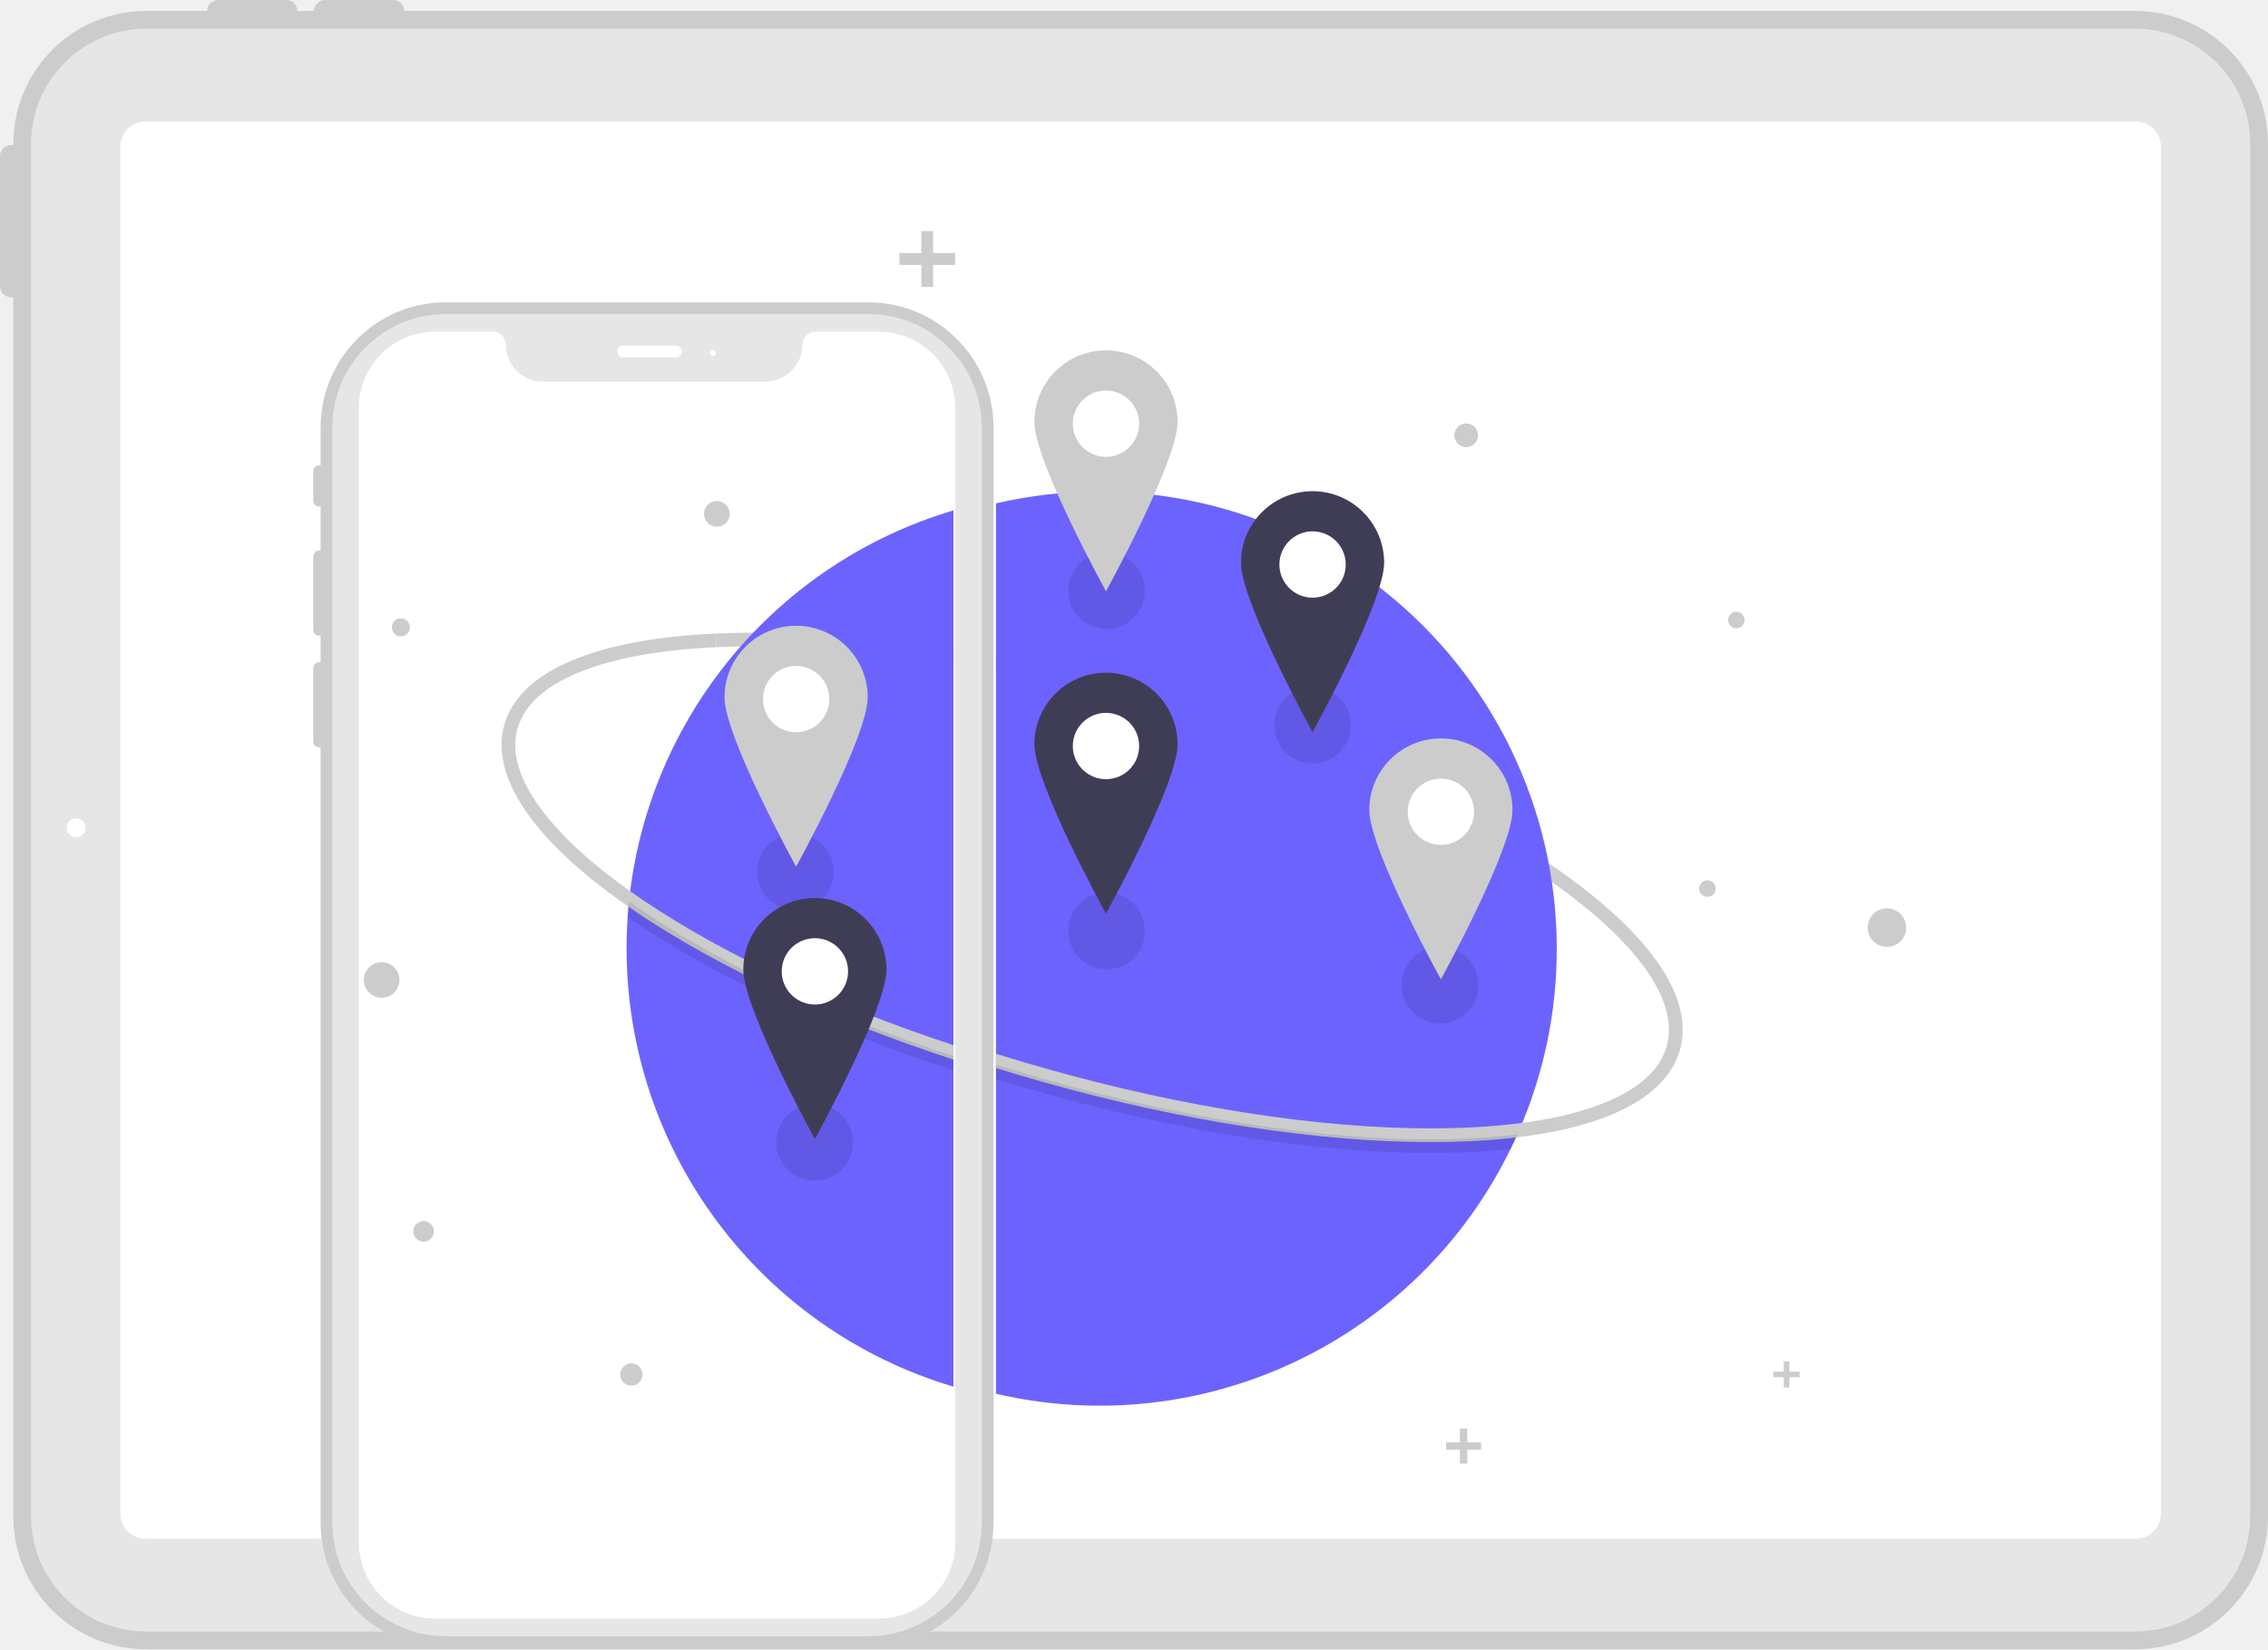
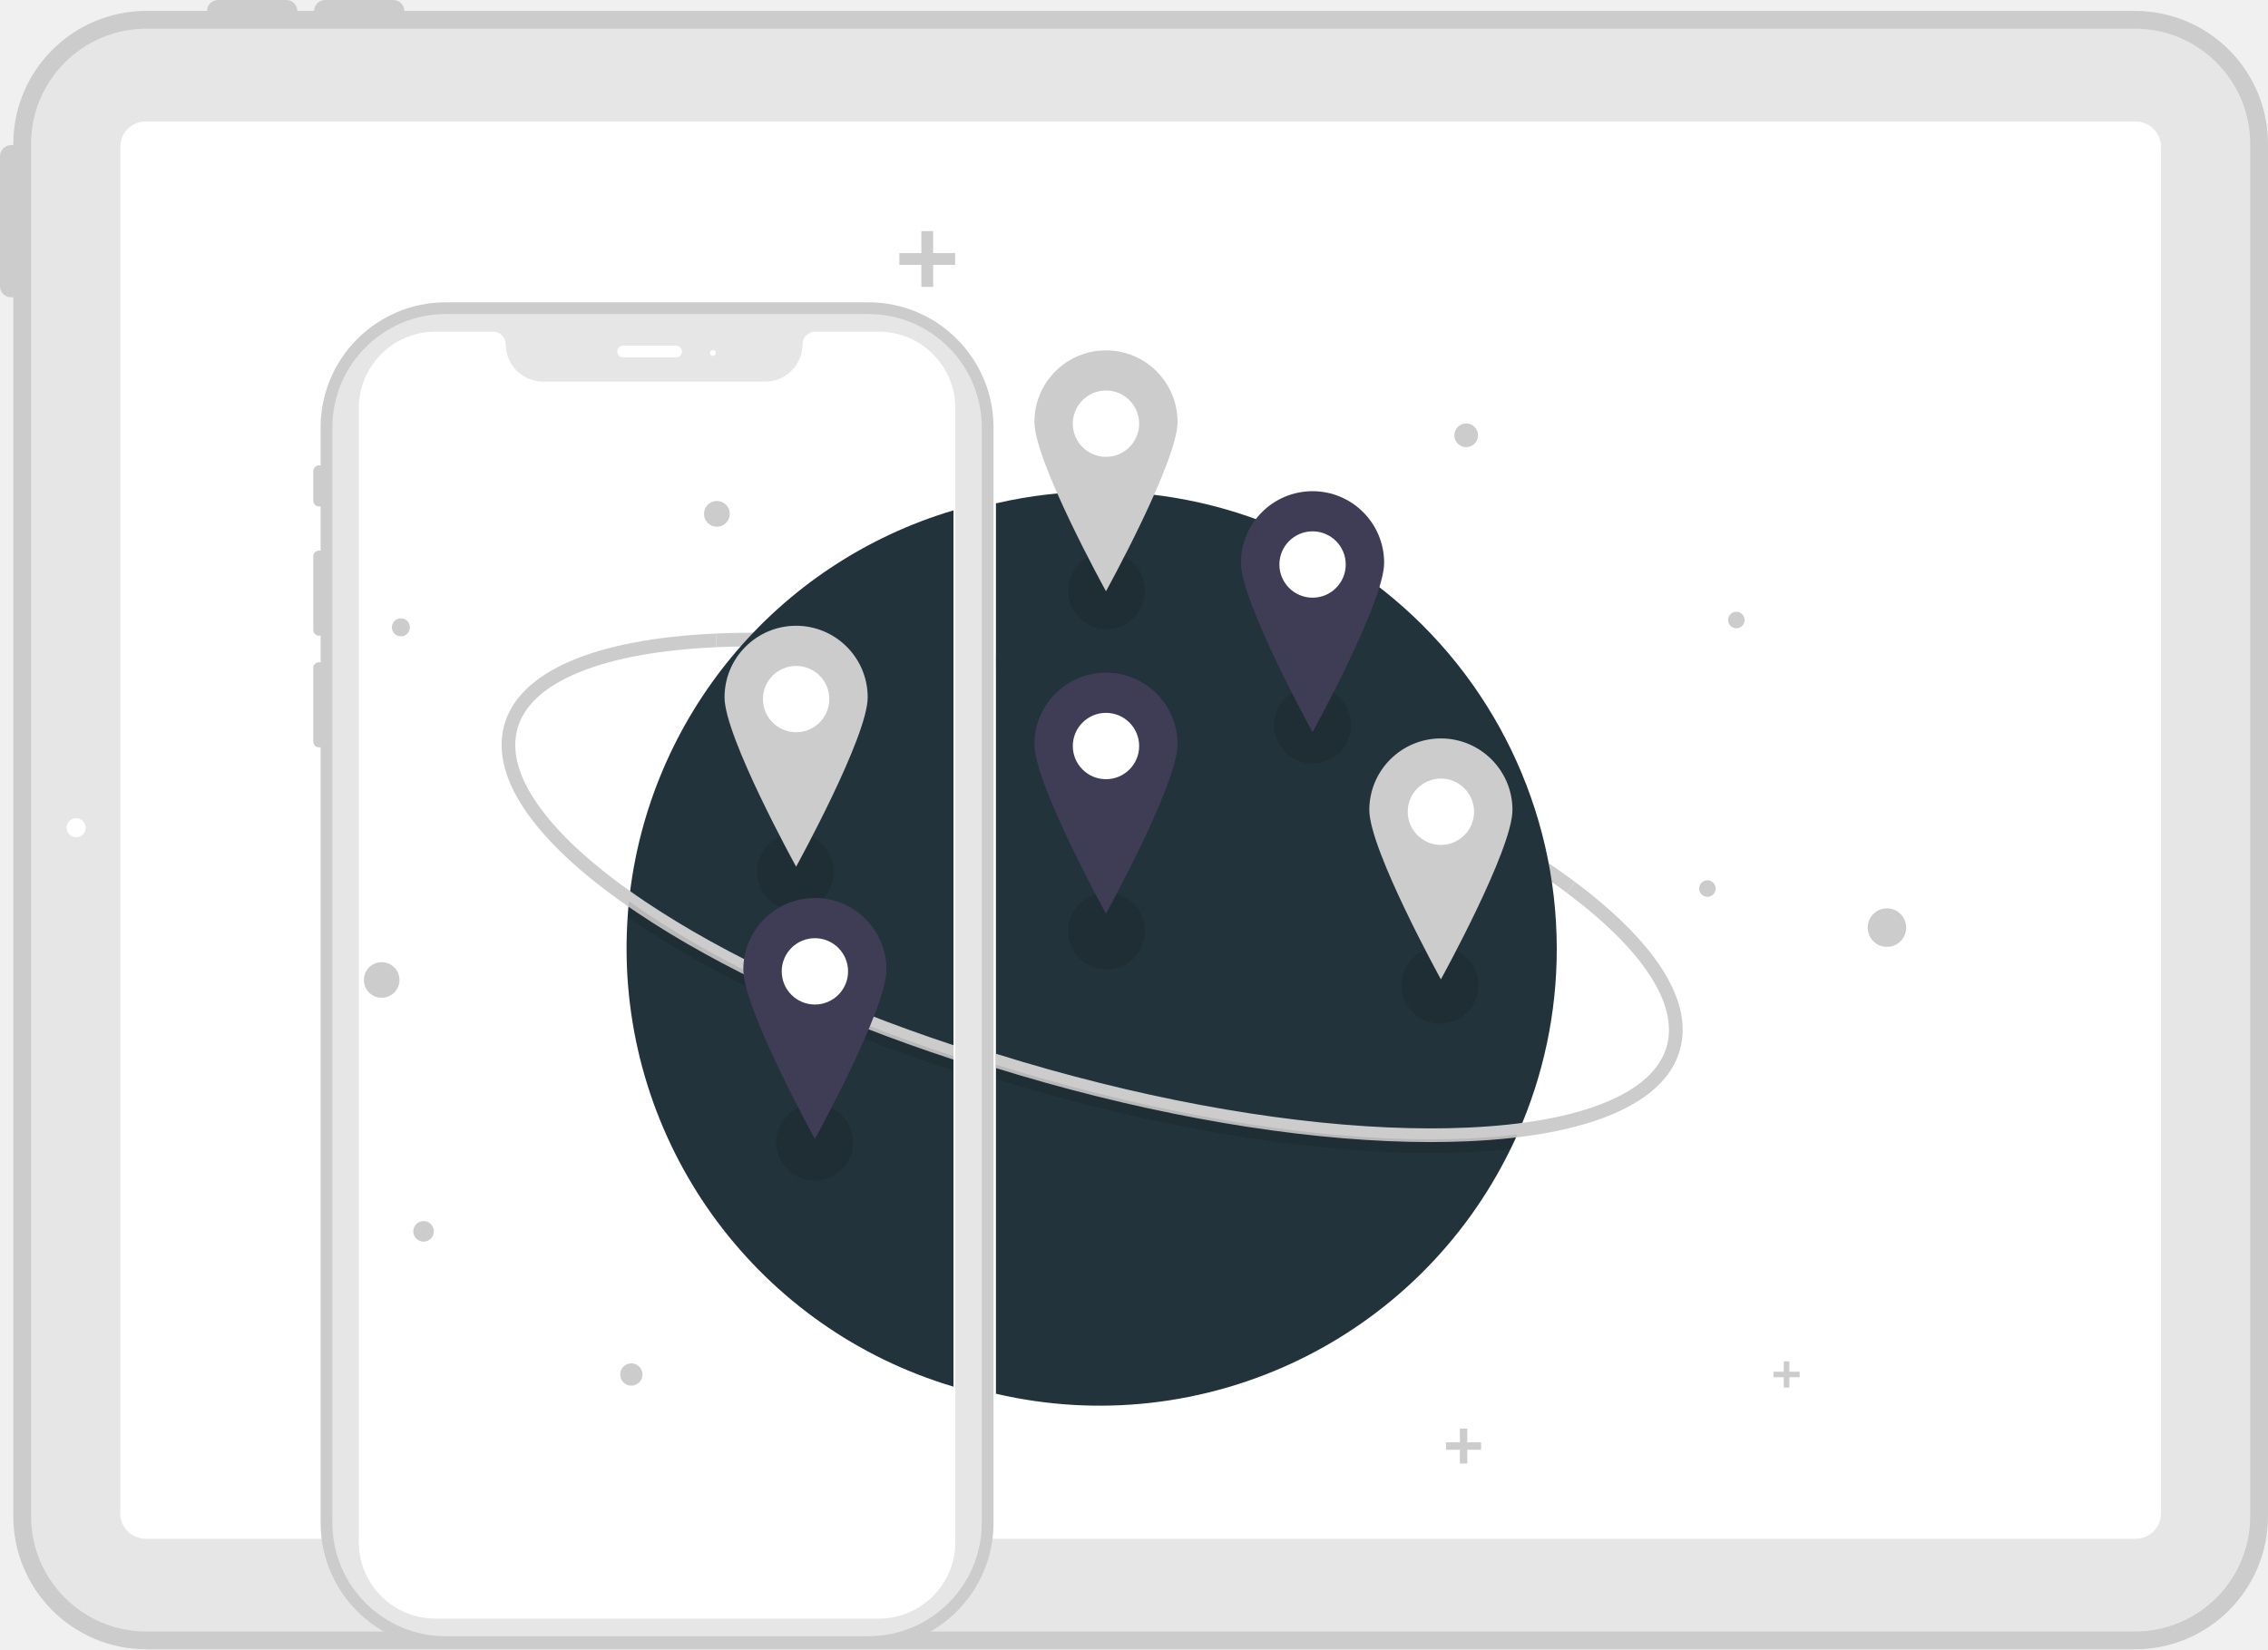
- <svg xmlns="http://www.w3.org/2000/svg" id="b88d90b7-f620-4670-beb6-c2778d3d2c46" data-name="Layer 1" width="724.603" height="527" viewBox="0 0 724.603 527">
+ <svg xmlns="http://www.w3.org/2000/svg" data-name="Layer 1" width="724.603" height="527" viewBox="0 0 724.603 527">
  <path d="M919.827,189.988H366.894a3.547,3.547,0,0,0-3.545-3.488H341.572a3.547,3.547,0,0,0-3.545,3.488h-5.333a3.547,3.547,0,0,0-3.545-3.488H307.371a3.547,3.547,0,0,0-3.545,3.488H284.421a42.523,42.523,0,0,0-42.475,42.474v.418c-.067-.004-.13-.02-.198-.02h-.498a3.551,3.551,0,0,0-3.551,3.551v41.538a3.551,3.551,0,0,0,3.551,3.551h.498c.068,0,.132-.016.198-.02V671.026A42.523,42.523,0,0,0,284.421,713.5H919.827a42.523,42.523,0,0,0,42.474-42.474v-438.563A42.523,42.523,0,0,0,919.827,189.988ZM949.517,671.026A29.724,29.724,0,0,1,919.827,700.716H284.421a29.724,29.724,0,0,1-29.691-29.69v-438.563a29.724,29.724,0,0,1,29.691-29.69H919.827A29.724,29.724,0,0,1,949.517,232.463Z" transform="translate(-237.6986 -186.5)" fill="#ccc" />
  <path d="M919.827,707.818H284.421a36.834,36.834,0,0,1-36.793-36.793v-438.563A36.834,36.834,0,0,1,284.421,195.67H919.827a36.834,36.834,0,0,1,36.793,36.792v438.563A36.834,36.834,0,0,1,919.827,707.818Z" transform="translate(-237.6986 -186.5)" fill="#e6e6e6" />
  <path d="M920.021,678.178H284.227a8.107,8.107,0,0,1-8.098-8.098V233.408a8.107,8.107,0,0,1,8.098-8.098H920.021a8.107,8.107,0,0,1,8.098,8.098V670.079A8.107,8.107,0,0,1,920.021,678.178Z" transform="translate(-237.6986 -186.5)" fill="#fff" />
  <circle cx="24.32" cy="264.484" r="3.04" fill="#fff" />
  <path d="M515.159,283.092H380.092a40.008,40.008,0,0,0-39.963,39.963v12.208a1.855,1.855,0,0,0-2.347,1.811v9.388a1.855,1.855,0,0,0,2.347,1.811v14.215a1.855,1.855,0,0,0-2.347,1.811v23.471a1.855,1.855,0,0,0,2.347,1.811v8.582a1.855,1.855,0,0,0-2.347,1.811v23.471a1.855,1.855,0,0,0,2.347,1.811v247.855a40.008,40.008,0,0,0,39.963,39.963H515.159a40.008,40.008,0,0,0,39.963-39.963V323.055A40.008,40.008,0,0,0,515.159,283.092Zm31.514,390.022a31.549,31.549,0,0,1-31.514,31.514H380.092a31.549,31.549,0,0,1-31.514-31.514V323.055a31.549,31.549,0,0,1,31.514-31.514H515.159a31.549,31.549,0,0,1,31.514,31.514Z" transform="translate(-237.6986 -186.5)" fill="#ccc" />
  <path d="M515.159,709.321H380.092a36.249,36.249,0,0,1-36.208-36.208V323.055a36.249,36.249,0,0,1,36.208-36.208H515.159a36.249,36.249,0,0,1,36.208,36.208V673.113A36.249,36.249,0,0,1,515.159,709.321Z" transform="translate(-237.6986 -186.5)" fill="#e6e6e6" />
  <path d="M518.496,703.688H376.755a24.448,24.448,0,0,1-24.421-24.421V316.901a24.448,24.448,0,0,1,24.421-24.421h18.485a4.041,4.041,0,0,1,4.036,4.036,11.937,11.937,0,0,0,11.924,11.924h70.974a11.937,11.937,0,0,0,11.924-11.924,4.041,4.041,0,0,1,4.036-4.036h20.362a24.448,24.448,0,0,1,24.421,24.421V679.267A24.448,24.448,0,0,1,518.496,703.688Z" transform="translate(-237.6986 -186.5)" fill="#fff" />
  <path d="M453.728,300.695h-16.899a1.878,1.878,0,1,1,0-3.755h16.899a1.878,1.878,0,0,1,0,3.755Z" transform="translate(-237.6986 -186.5)" fill="#fff" />
  <circle cx="227.765" cy="112.786" r="0.939" fill="#fff" />
  <path d="M466.415,388.934l.196,4.368c22.33-1,48.186.945,75.706,5.538V394.411C514.756,389.854,488.841,387.93,466.415,388.934Z" transform="translate(-237.6986 -186.5)" fill="#ccc" />
-   <path d="M438.65,474.485q-.26,2.507-.424,5.045-.346,4.991-.346,10.06A146.147,146.147,0,0,0,542.317,629.579v-280.002A146.075,146.075,0,0,0,438.65,474.485Z" transform="translate(-237.6986 -186.5)" fill="#6c63ff" />
+   <path d="M438.65,474.485q-.26,2.507-.424,5.045-.346,4.991-.346,10.06A146.147,146.147,0,0,0,542.317,629.579v-280.002A146.075,146.075,0,0,0,438.65,474.485Z" transform="translate(-237.6986 -186.5)" fill="#22333b" />
  <circle cx="128.076" cy="200.458" r="2.879" fill="#ccc" />
  <circle cx="121.94" cy="313.131" r="5.687" fill="#ccc" />
  <circle cx="229.035" cy="164.191" r="4.119" fill="#ccc" />
  <circle cx="135.327" cy="393.453" r="3.286" fill="#ccc" />
  <circle cx="201.704" cy="439.191" r="3.559" fill="#ccc" />
  <polygon points="305.157 80.869 298.134 80.869 298.134 73.846 294.366 73.846 294.366 80.869 287.34 80.869 287.34 84.639 294.366 84.639 294.366 91.662 298.134 91.662 298.134 84.639 305.157 84.639 305.157 80.869" fill="#ccc" />
  <circle cx="254.136" cy="278.548" r="12.271" opacity="0.1" style="isolation:isolate" />
  <circle cx="260.271" cy="365.005" r="12.271" opacity="0.1" style="isolation:isolate" />
  <path d="M443.833,474.572c-15.058-10.111-26.274-20.086-33.336-29.649-7.045-9.54-9.557-18.157-7.467-25.614,2.09-7.457,8.715-13.514,19.692-18.002,11.003-4.499,25.769-7.192,43.888-8.004l-.195-4.368c-38.8,1.739-62.806,12.107-67.595,29.194s10.331,38.422,42.575,60.073c26.295,17.657,61.513,33.962,100.922,46.876v-4.602C503.839,507.761,469.504,491.81,443.833,474.572Z" transform="translate(-237.6986 -186.5)" fill="#ccc" />
  <path d="M443.831,478.07q-2.669-1.795-5.181-3.585-.26,2.507-.424,5.045,1.556,1.086,3.17,2.169c26.295,17.657,61.512,33.963,100.921,46.877v-4.602C503.84,511.258,469.506,495.308,443.831,478.07Z" transform="translate(-237.6986 -186.5)" opacity="0.1" style="isolation:isolate" />
  <path d="M606.676,407.649c-17.197-4.82-34.242-8.746-50.781-11.768v4.443c16.156,2.979,32.8,6.825,49.6,11.534C658.981,426.85,707.378,448.697,738.278,471.798l2.618-3.502C709.581,444.885,660.659,422.78,606.676,407.649Z" transform="translate(-237.6986 -186.5)" fill="#ccc" />
-   <path d="M735.07,489.591a146.128,146.128,0,0,0-179.175-142.253v284.497a146.105,146.105,0,0,0,164.41-78.187q1.13-2.304,2.173-4.652a145.501,145.501,0,0,0,12.592-59.405Z" transform="translate(-237.6986 -186.5)" fill="#6c63ff" />
+   <path d="M735.07,489.591a146.128,146.128,0,0,0-179.175-142.253v284.497a146.105,146.105,0,0,0,164.41-78.187q1.13-2.304,2.173-4.652a145.501,145.501,0,0,0,12.592-59.405Z" transform="translate(-237.6986 -186.5)" fill="#22333b" />
  <circle cx="355.204" cy="129.05" r="1.673" fill="#f2f2f2" />
  <circle cx="468.435" cy="139.091" r="3.79" fill="#ccc" />
  <circle cx="602.862" cy="296.397" r="6.154" fill="#ccc" />
  <circle cx="554.742" cy="198.111" r="2.64" fill="#ccc" />
  <circle cx="545.501" cy="283.919" r="2.64" fill="#ccc" />
  <polygon points="473.192 460.867 468.78 460.867 468.78 456.458 466.415 456.458 466.415 460.867 462.006 460.867 462.006 463.233 466.415 463.233 466.415 467.643 468.78 467.643 468.78 463.233 473.192 463.233 473.192 460.867" fill="#ccc" />
  <polygon points="574.971 438.296 571.675 438.296 571.675 435 569.904 435 569.904 438.296 566.608 438.296 566.608 440.066 569.904 440.066 569.904 443.362 571.675 443.362 571.675 440.066 574.971 440.066 574.971 438.296" fill="#ccc" />
  <circle cx="353.531" cy="188.744" r="12.271" opacity="0.1" style="isolation:isolate" />
  <circle cx="353.531" cy="297.513" r="12.271" opacity="0.1" style="isolation:isolate" />
  <circle cx="419.35" cy="231.694" r="12.271" opacity="0.1" style="isolation:isolate" />
  <circle cx="460.069" cy="314.804" r="12.271" opacity="0.1" style="isolation:isolate" />
  <path d="M768.461,495.737c-5.762-8.842-15.036-18.074-27.565-27.441l-2.618,3.502c24.347,18.202,35.688,35.6,31.935,48.989-2.09,7.457-8.715,13.514-19.692,18.002-11.004,4.499-25.77,7.192-43.889,8.004q-5.775.258-11.851.258c-35.453-.001-78.2-6.565-121.905-18.815q-8.596-2.409-16.982-5.04v4.578q7.81,2.427,15.801,4.672c44.087,12.357,87.247,18.977,123.107,18.976,4.105,0,8.121-.087,12.025-.262,38.8-1.739,62.806-12.107,67.595-29.194C776.645,514.041,774.639,505.216,768.461,495.737Z" transform="translate(-237.6986 -186.5)" fill="#ccc" />
  <path d="M706.634,550.29q-5.773.258-11.853.258c-35.449,0-78.201-6.563-121.905-18.813q-8.596-2.409-16.981-5.04v4.579q7.809,2.426,15.8,4.672c44.089,12.356,87.247,18.975,123.107,18.975,4.105,0,8.124-.087,12.028-.262q7.074-.315,13.475-1.01,1.131-2.304,2.173-4.652Q715.042,549.909,706.634,550.29Z" transform="translate(-237.6986 -186.5)" opacity="0.1" style="isolation:isolate" />
  <circle cx="419.301" cy="180.5" r="16" fill="#fff" />
  <path d="M657.049,343.45a22.869,22.869,0,0,0-22.869,22.869c0,12.63,22.869,54.105,22.869,54.105S679.918,378.95,679.918,366.32A22.869,22.869,0,0,0,657.049,343.45Zm0,34.025a10.598,10.598,0,1,1,10.598-10.598,10.598,10.598,0,0,1-10.598,10.598h0Z" transform="translate(-237.6986 -186.5)" fill="#3f3d56" />
  <circle cx="353.301" cy="238.5" r="16" fill="#fff" />
  <path d="M591.049,401.45a22.869,22.869,0,0,0-22.869,22.869c0,12.63,22.869,54.105,22.869,54.105S613.918,436.95,613.918,424.32A22.869,22.869,0,0,0,591.049,401.45Zm0,34.025a10.598,10.598,0,1,1,10.598-10.598,10.598,10.598,0,0,1-10.598,10.598h0Z" transform="translate(-237.6986 -186.5)" fill="#3f3d56" />
  <circle cx="353.301" cy="135.5" r="16" fill="#fff" />
  <path d="M591.049,298.45a22.869,22.869,0,0,0-22.869,22.869c0,12.63,22.869,54.105,22.869,54.105S613.918,333.95,613.918,321.32A22.869,22.869,0,0,0,591.049,298.45Zm0,34.025a10.598,10.598,0,1,1,10.598-10.598,10.598,10.598,0,0,1-10.598,10.598h0Z" transform="translate(-237.6986 -186.5)" fill="#ccc" />
  <circle cx="460.301" cy="259.5" r="16" fill="#fff" />
  <path d="M698.049,422.45a22.869,22.869,0,0,0-22.869,22.869c0,12.63,22.869,54.105,22.869,54.105S720.918,457.95,720.918,445.32A22.869,22.869,0,0,0,698.049,422.45Zm0,34.025a10.598,10.598,0,1,1,10.598-10.598,10.598,10.598,0,0,1-10.598,10.598h0Z" transform="translate(-237.6986 -186.5)" fill="#ccc" />
  <circle cx="254.301" cy="223.5" r="16" fill="#fff" />
  <path d="M492.049,386.45a22.869,22.869,0,0,0-22.869,22.869c0,12.63,22.869,54.105,22.869,54.105S514.918,421.95,514.918,409.32A22.869,22.869,0,0,0,492.049,386.45Zm0,34.025a10.598,10.598,0,1,1,10.598-10.598,10.598,10.598,0,0,1-10.598,10.598h0Z" transform="translate(-237.6986 -186.5)" fill="#ccc" />
  <circle cx="260.301" cy="310.5" r="16" fill="#fff" />
  <path d="M498.049,473.45a22.869,22.869,0,0,0-22.869,22.869c0,12.63,22.869,54.105,22.869,54.105S520.918,508.95,520.918,496.32A22.869,22.869,0,0,0,498.049,473.45Zm0,34.025a10.598,10.598,0,1,1,10.598-10.598,10.598,10.598,0,0,1-10.598,10.598h0Z" transform="translate(-237.6986 -186.5)" fill="#3f3d56" />
</svg>
